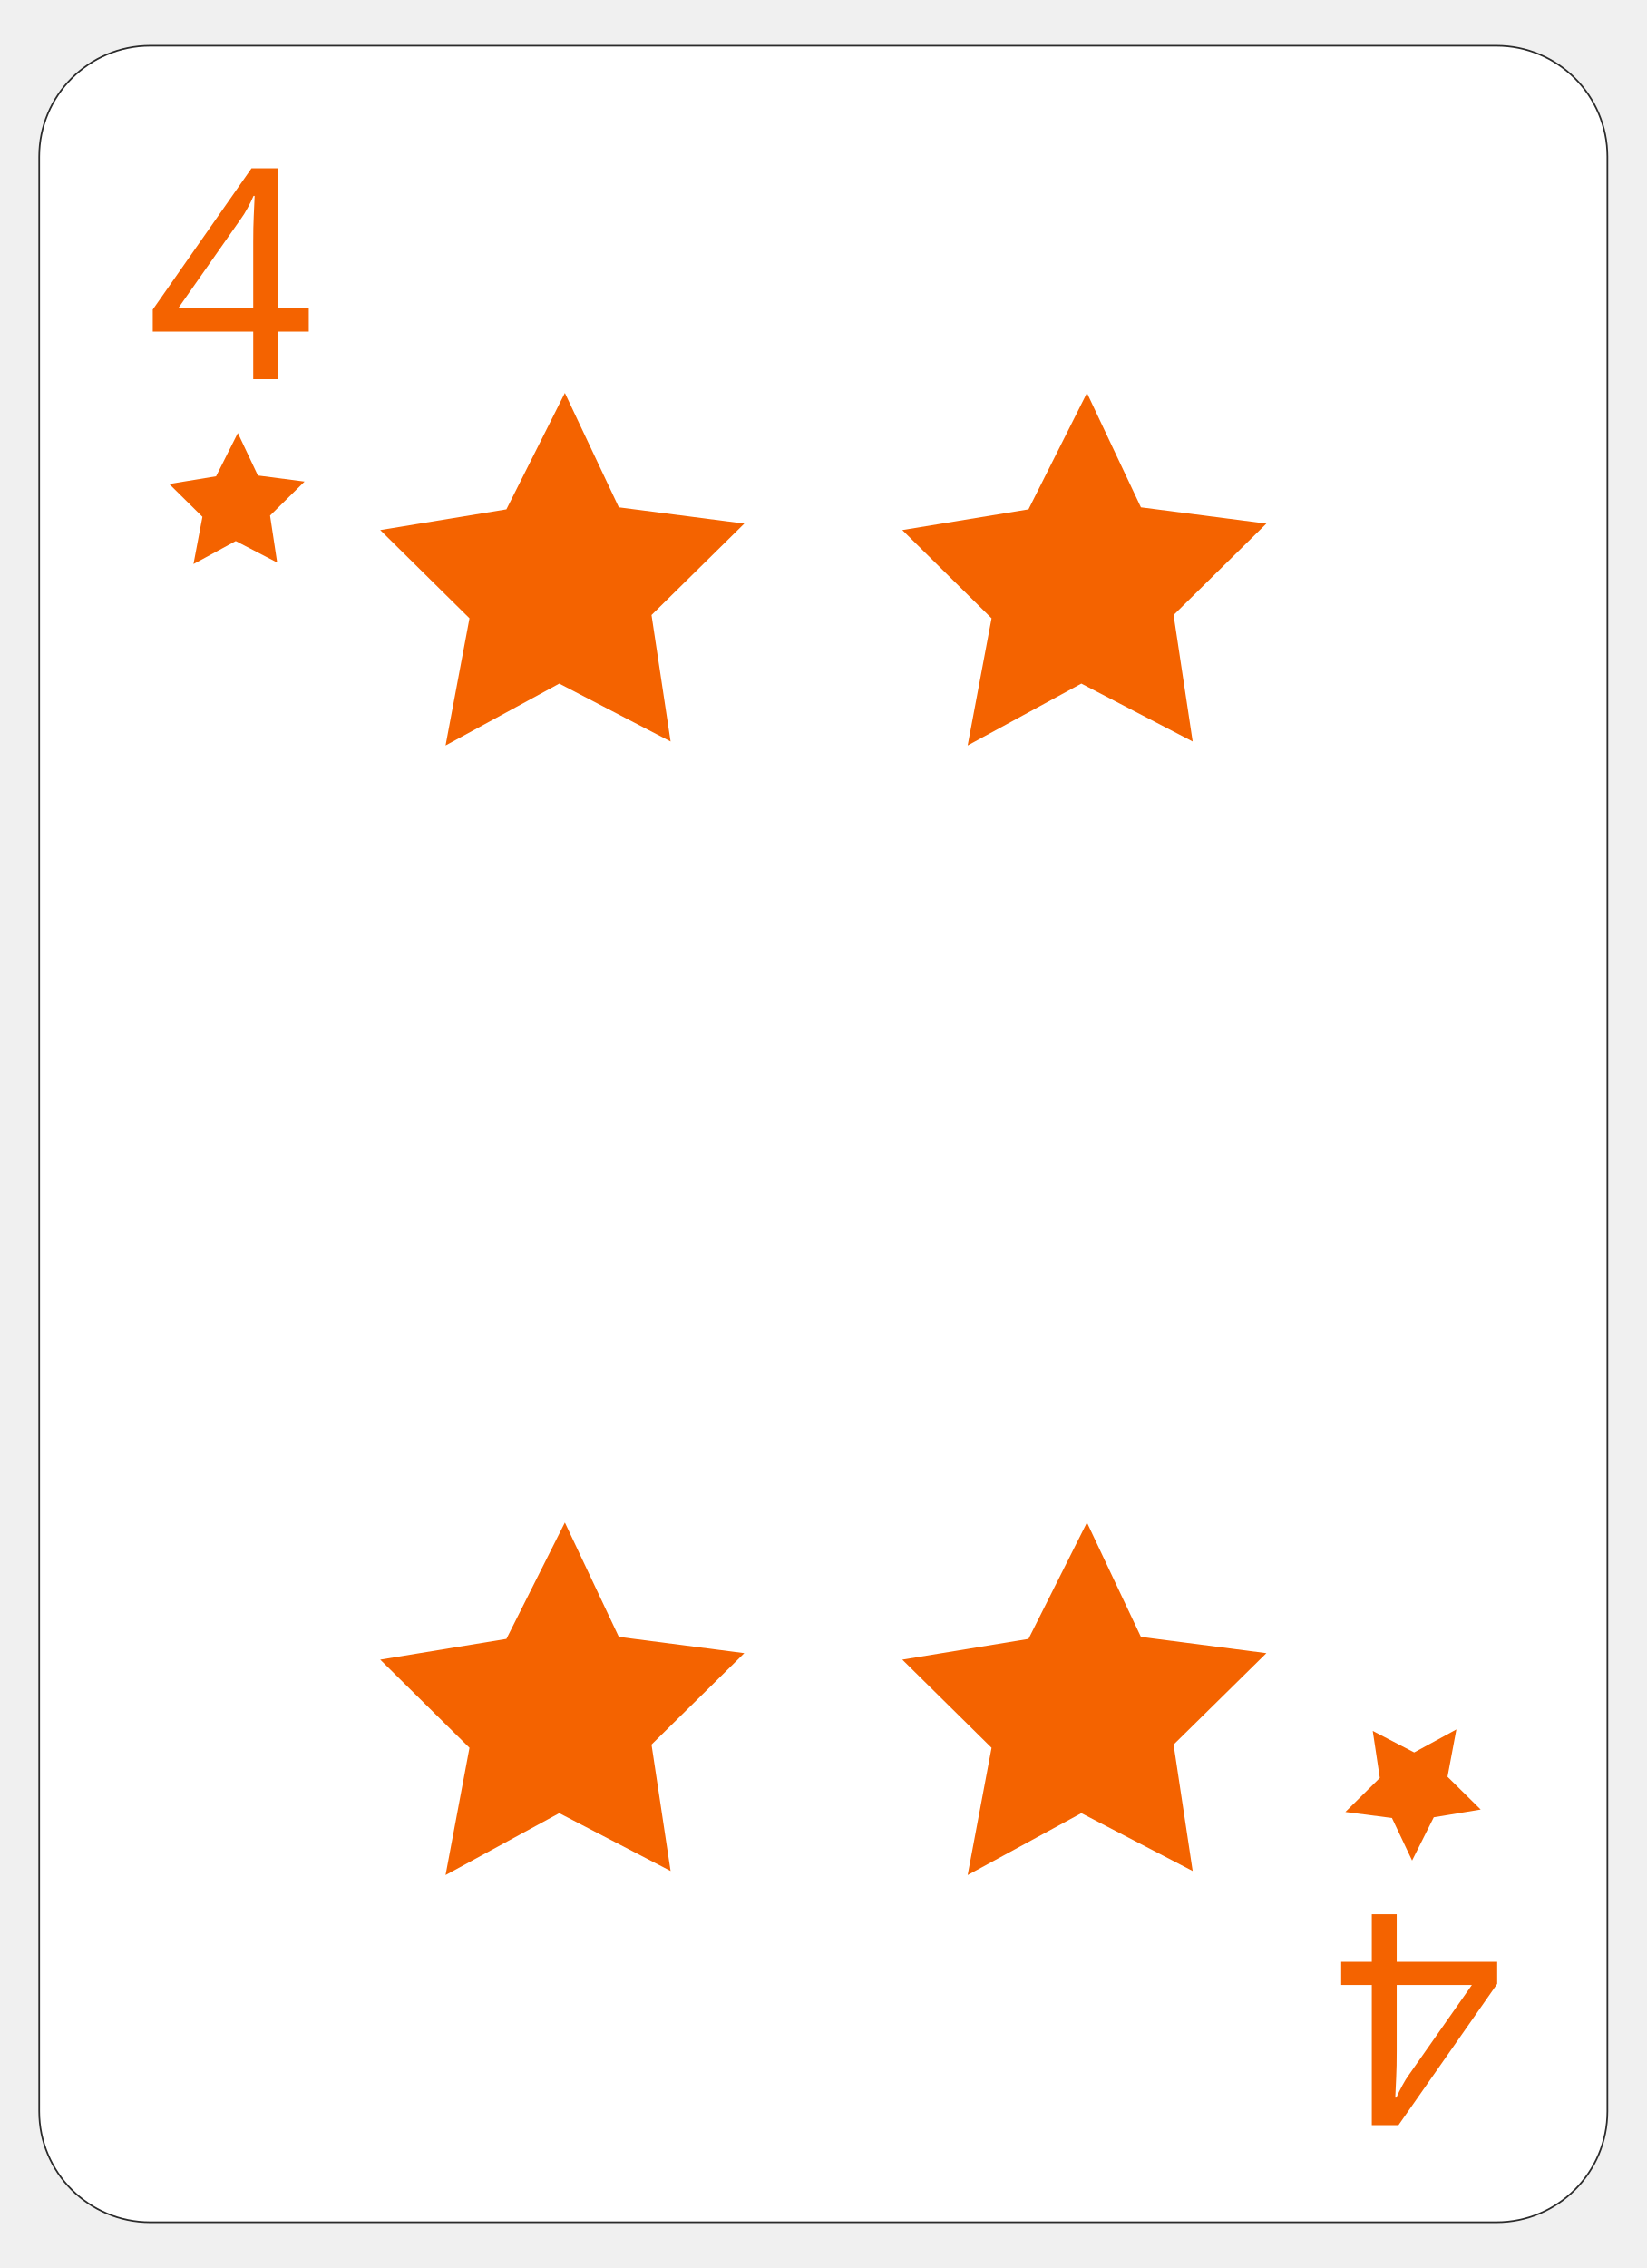
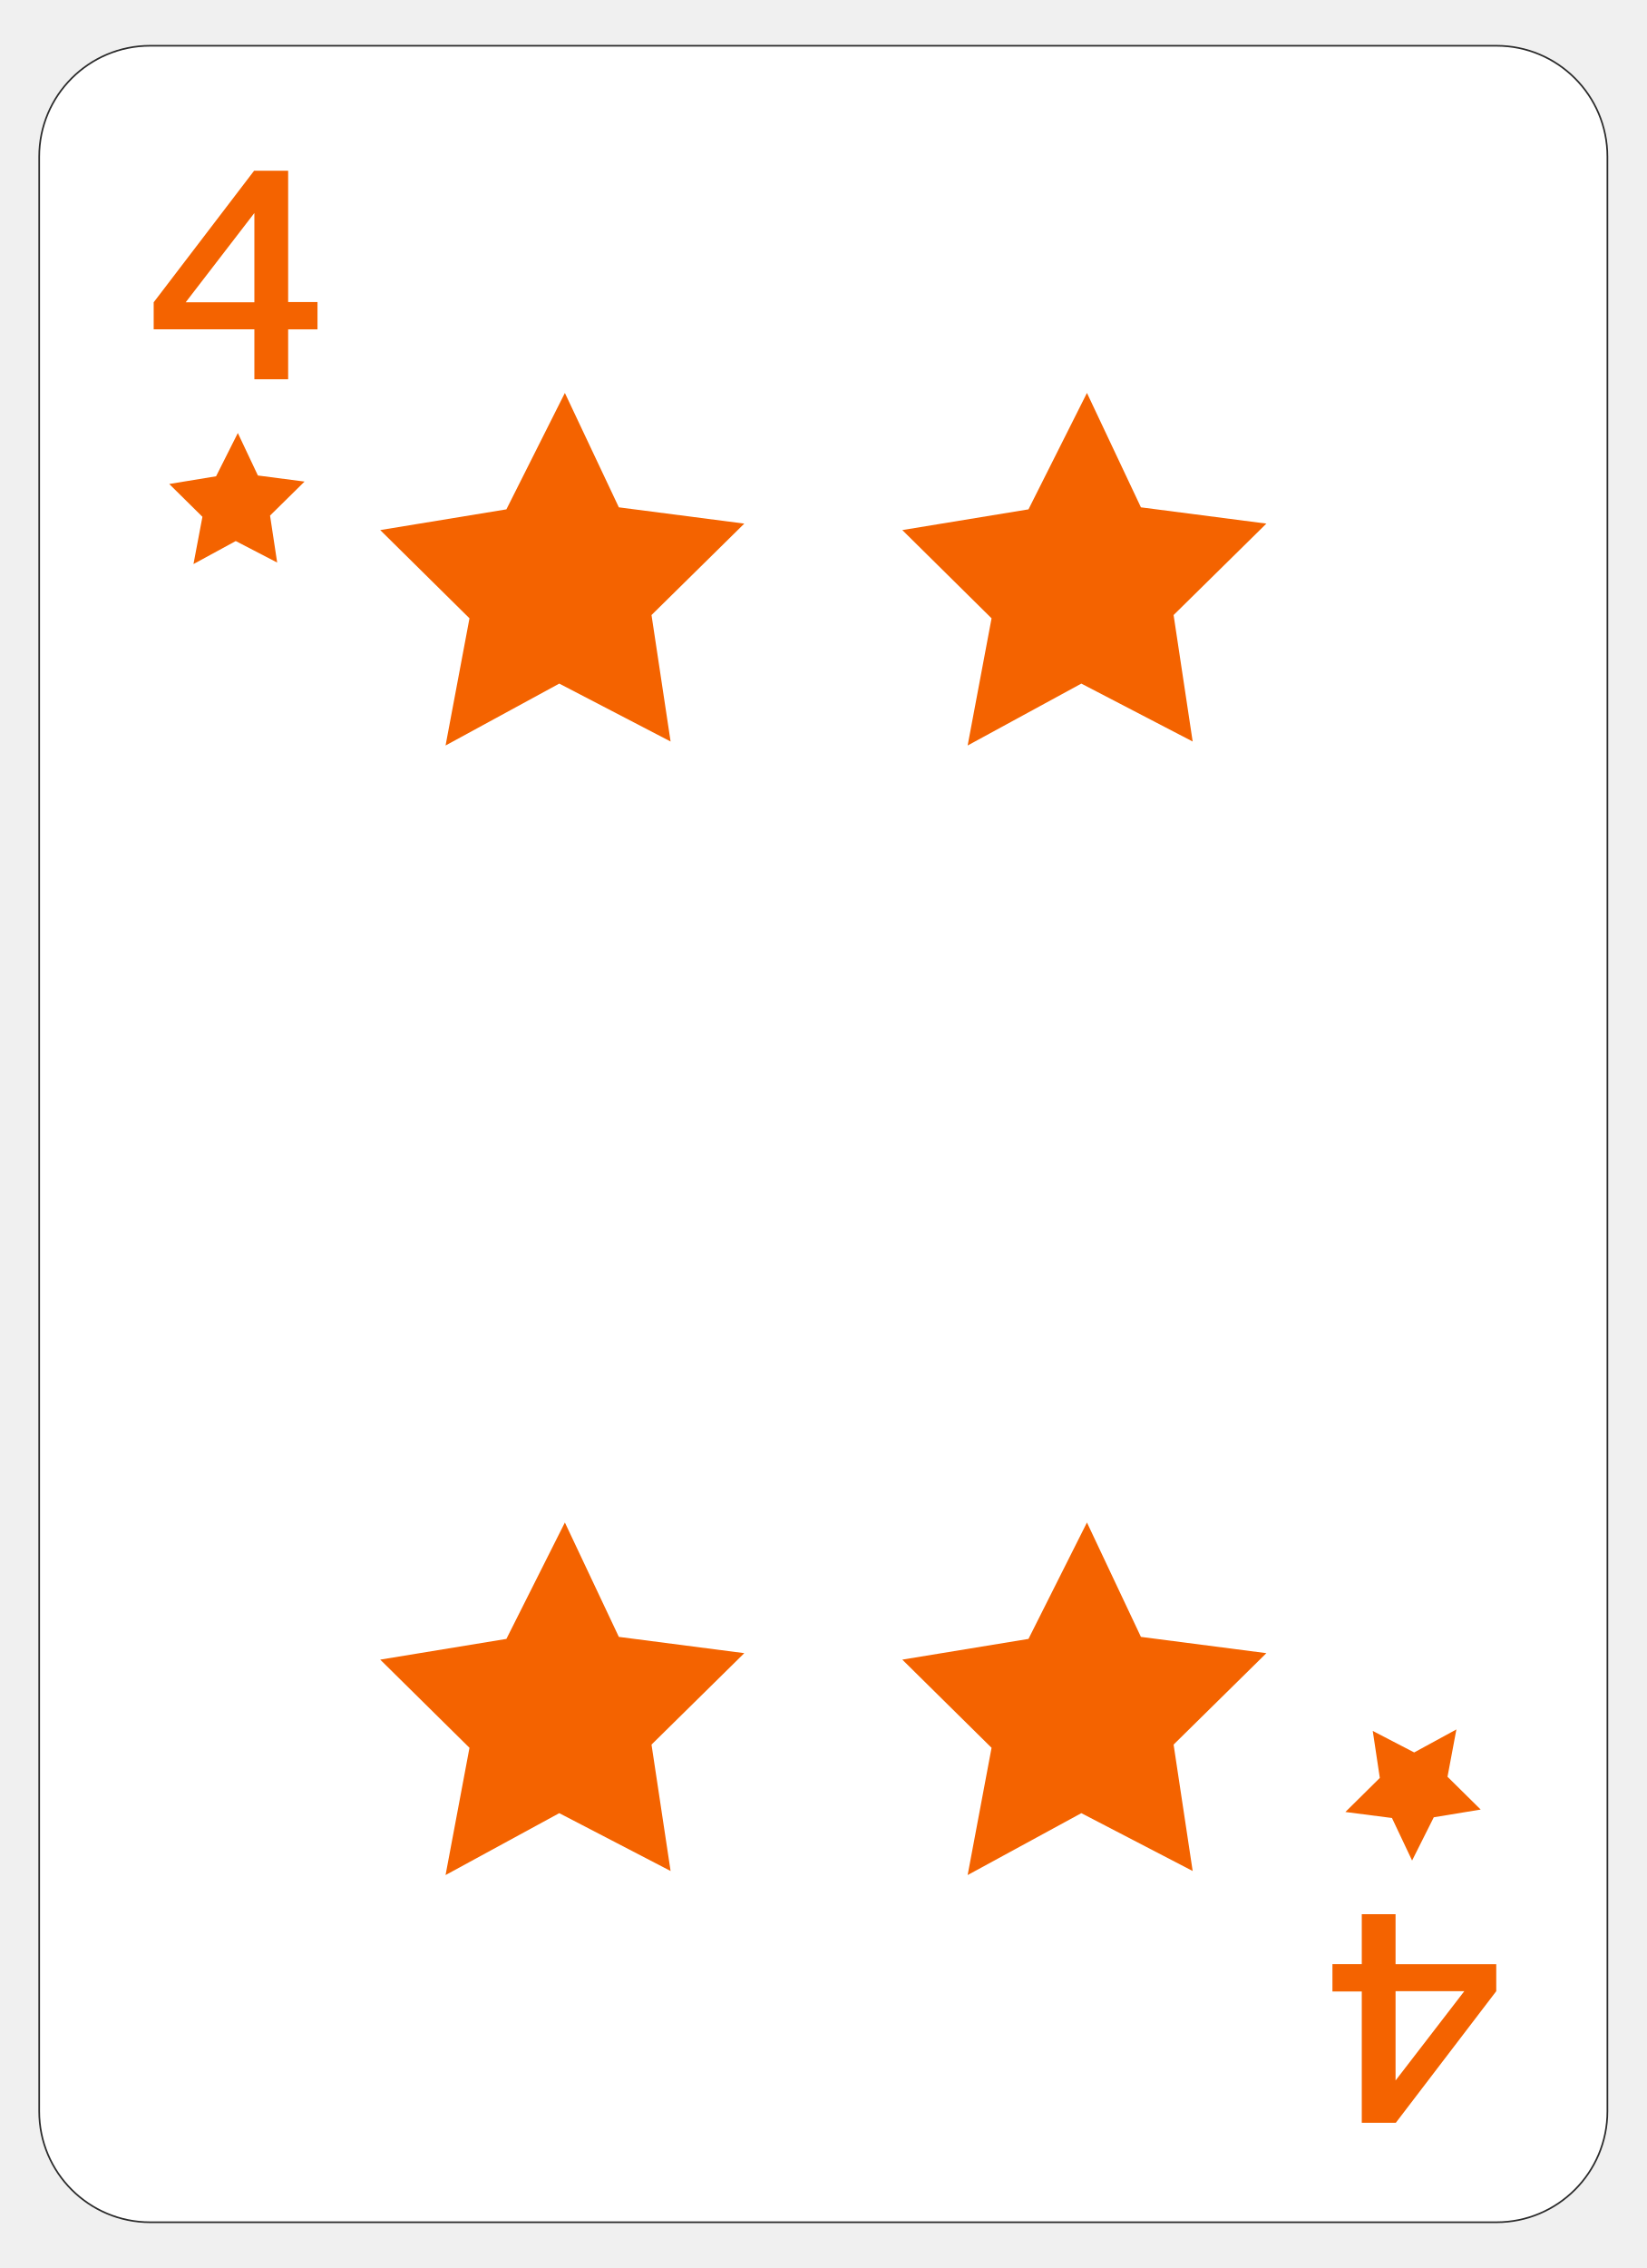
<svg xmlns="http://www.w3.org/2000/svg" viewBox="0 0 252 347">
  <defs>
-     <style>.cls-1{fill:#fff;stroke:#2b2b2b;stroke-miterlimit:10;stroke-width:.25px;}.cls-2{font-family:ElzaText-Medium, 'Elza Text';font-size:44.94px;font-weight:500;}.cls-2,.cls-3{fill:#f46300;}.cls-3{stroke-width:0px;}</style>
+     <style>.cls-1{fill:#fff;stroke:#2b2b2b;stroke-miterlimit:10;stroke-width:.25px;}.cls-2{fill:#f46300;stroke-width:0px;}</style>
  </defs>
  <g id="Layer_2">
    <rect class="cls-1" x="6" y="7" width="240" height="333" rx="16.98" ry="16.98" />
  </g>
  <g id="Layer_3">
-     <text class="cls-2" transform="translate(22.44 58.02)">
-       <tspan x="0" y="0">4</tspan>
-     </text>
-     <polygon class="cls-3" points="39.47 72.75 46.61 73.68 41.33 78.88 42.42 86.07 36.08 82.78 29.61 86.3 30.98 79.07 25.9 74.05 33.07 72.87 36.4 66.25 39.47 72.75" />
-     <polygon class="cls-3" points="94.71 77.62 113.91 80.11 99.71 94.1 102.63 113.45 85.59 104.59 68.19 114.06 71.85 94.6 58.19 81.1 77.5 77.93 86.45 60.12 94.71 77.62" />
-     <polygon class="cls-3" points="94.71 250.44 113.91 252.93 99.71 266.92 102.63 286.26 85.59 277.41 68.19 286.88 71.85 267.41 58.19 253.92 77.5 250.75 86.45 232.94 94.71 250.44" />
-     <polygon class="cls-3" points="174.61 77.62 193.81 80.11 179.61 94.1 182.53 113.45 165.49 104.59 148.09 114.06 151.75 94.6 138.09 81.1 157.4 77.93 166.35 60.12 174.61 77.62" />
-     <polygon class="cls-3" points="174.61 250.44 193.81 252.93 179.61 266.92 182.53 286.26 165.49 277.41 148.09 286.88 151.75 267.41 138.09 253.92 157.4 250.75 166.35 232.94 174.61 250.44" />
-     <text class="cls-2" transform="translate(230.07 292.88) rotate(-180)">
-       <tspan x="0" y="0">4</tspan>
-     </text>
-     <polygon class="cls-3" points="213.03 278.15 205.9 277.23 211.17 272.02 210.09 264.83 216.43 268.12 222.89 264.6 221.53 271.84 226.61 276.86 219.43 278.04 216.11 284.66 213.03 278.15" />
+     <path class="cls-2" d="m38.93,58.02v-7.64h-15.41v-4.13l15.37-20.13h5.21v20.09h4.49v4.18h-4.49v7.64h-5.17Zm-10.51-11.77h10.51v-13.66l-10.51,13.66Z" />
+     <polygon class="cls-2" points="39.47 72.75 46.61 73.68 41.33 78.88 42.42 86.07 36.08 82.78 29.61 86.3 30.98 79.07 25.9 74.05 33.07 72.87 36.4 66.25 39.47 72.75" />
+     <polygon class="cls-2" points="94.71 77.62 113.91 80.11 99.71 94.1 102.63 113.45 85.59 104.59 68.19 114.06 71.85 94.6 58.19 81.1 77.5 77.93 86.45 60.12 94.71 77.62" />
+     <polygon class="cls-2" points="94.71 250.44 113.91 252.93 99.71 266.92 102.63 286.26 85.59 277.41 68.19 286.88 71.85 267.41 58.19 253.92 77.5 250.75 86.45 232.94 94.71 250.44" />
+     <polygon class="cls-2" points="174.61 77.62 193.81 80.11 179.61 94.1 182.53 113.45 165.49 104.59 148.09 114.06 151.75 94.6 138.09 81.1 157.4 77.93 166.35 60.12 174.61 77.62" />
+     <polygon class="cls-2" points="174.61 250.44 193.81 252.93 179.61 266.92 182.53 286.26 165.49 277.41 148.09 286.88 151.75 267.41 138.09 253.92 157.4 250.75 166.35 232.94 174.61 250.44" />
+     <path class="cls-2" d="m213.58,292.88v7.64h15.41v4.13l-15.37,20.13h-5.21v-20.09h-4.49v-4.18h4.49v-7.64h5.17Zm10.52,11.77h-10.52v13.66l10.52-13.66Z" />
+     <polygon class="cls-2" points="213.03 278.15 205.9 277.23 211.17 272.02 210.09 264.83 216.43 268.12 222.89 264.6 221.53 271.84 226.61 276.86 219.43 278.04 216.11 284.66 213.03 278.15" />
  </g>
</svg>
